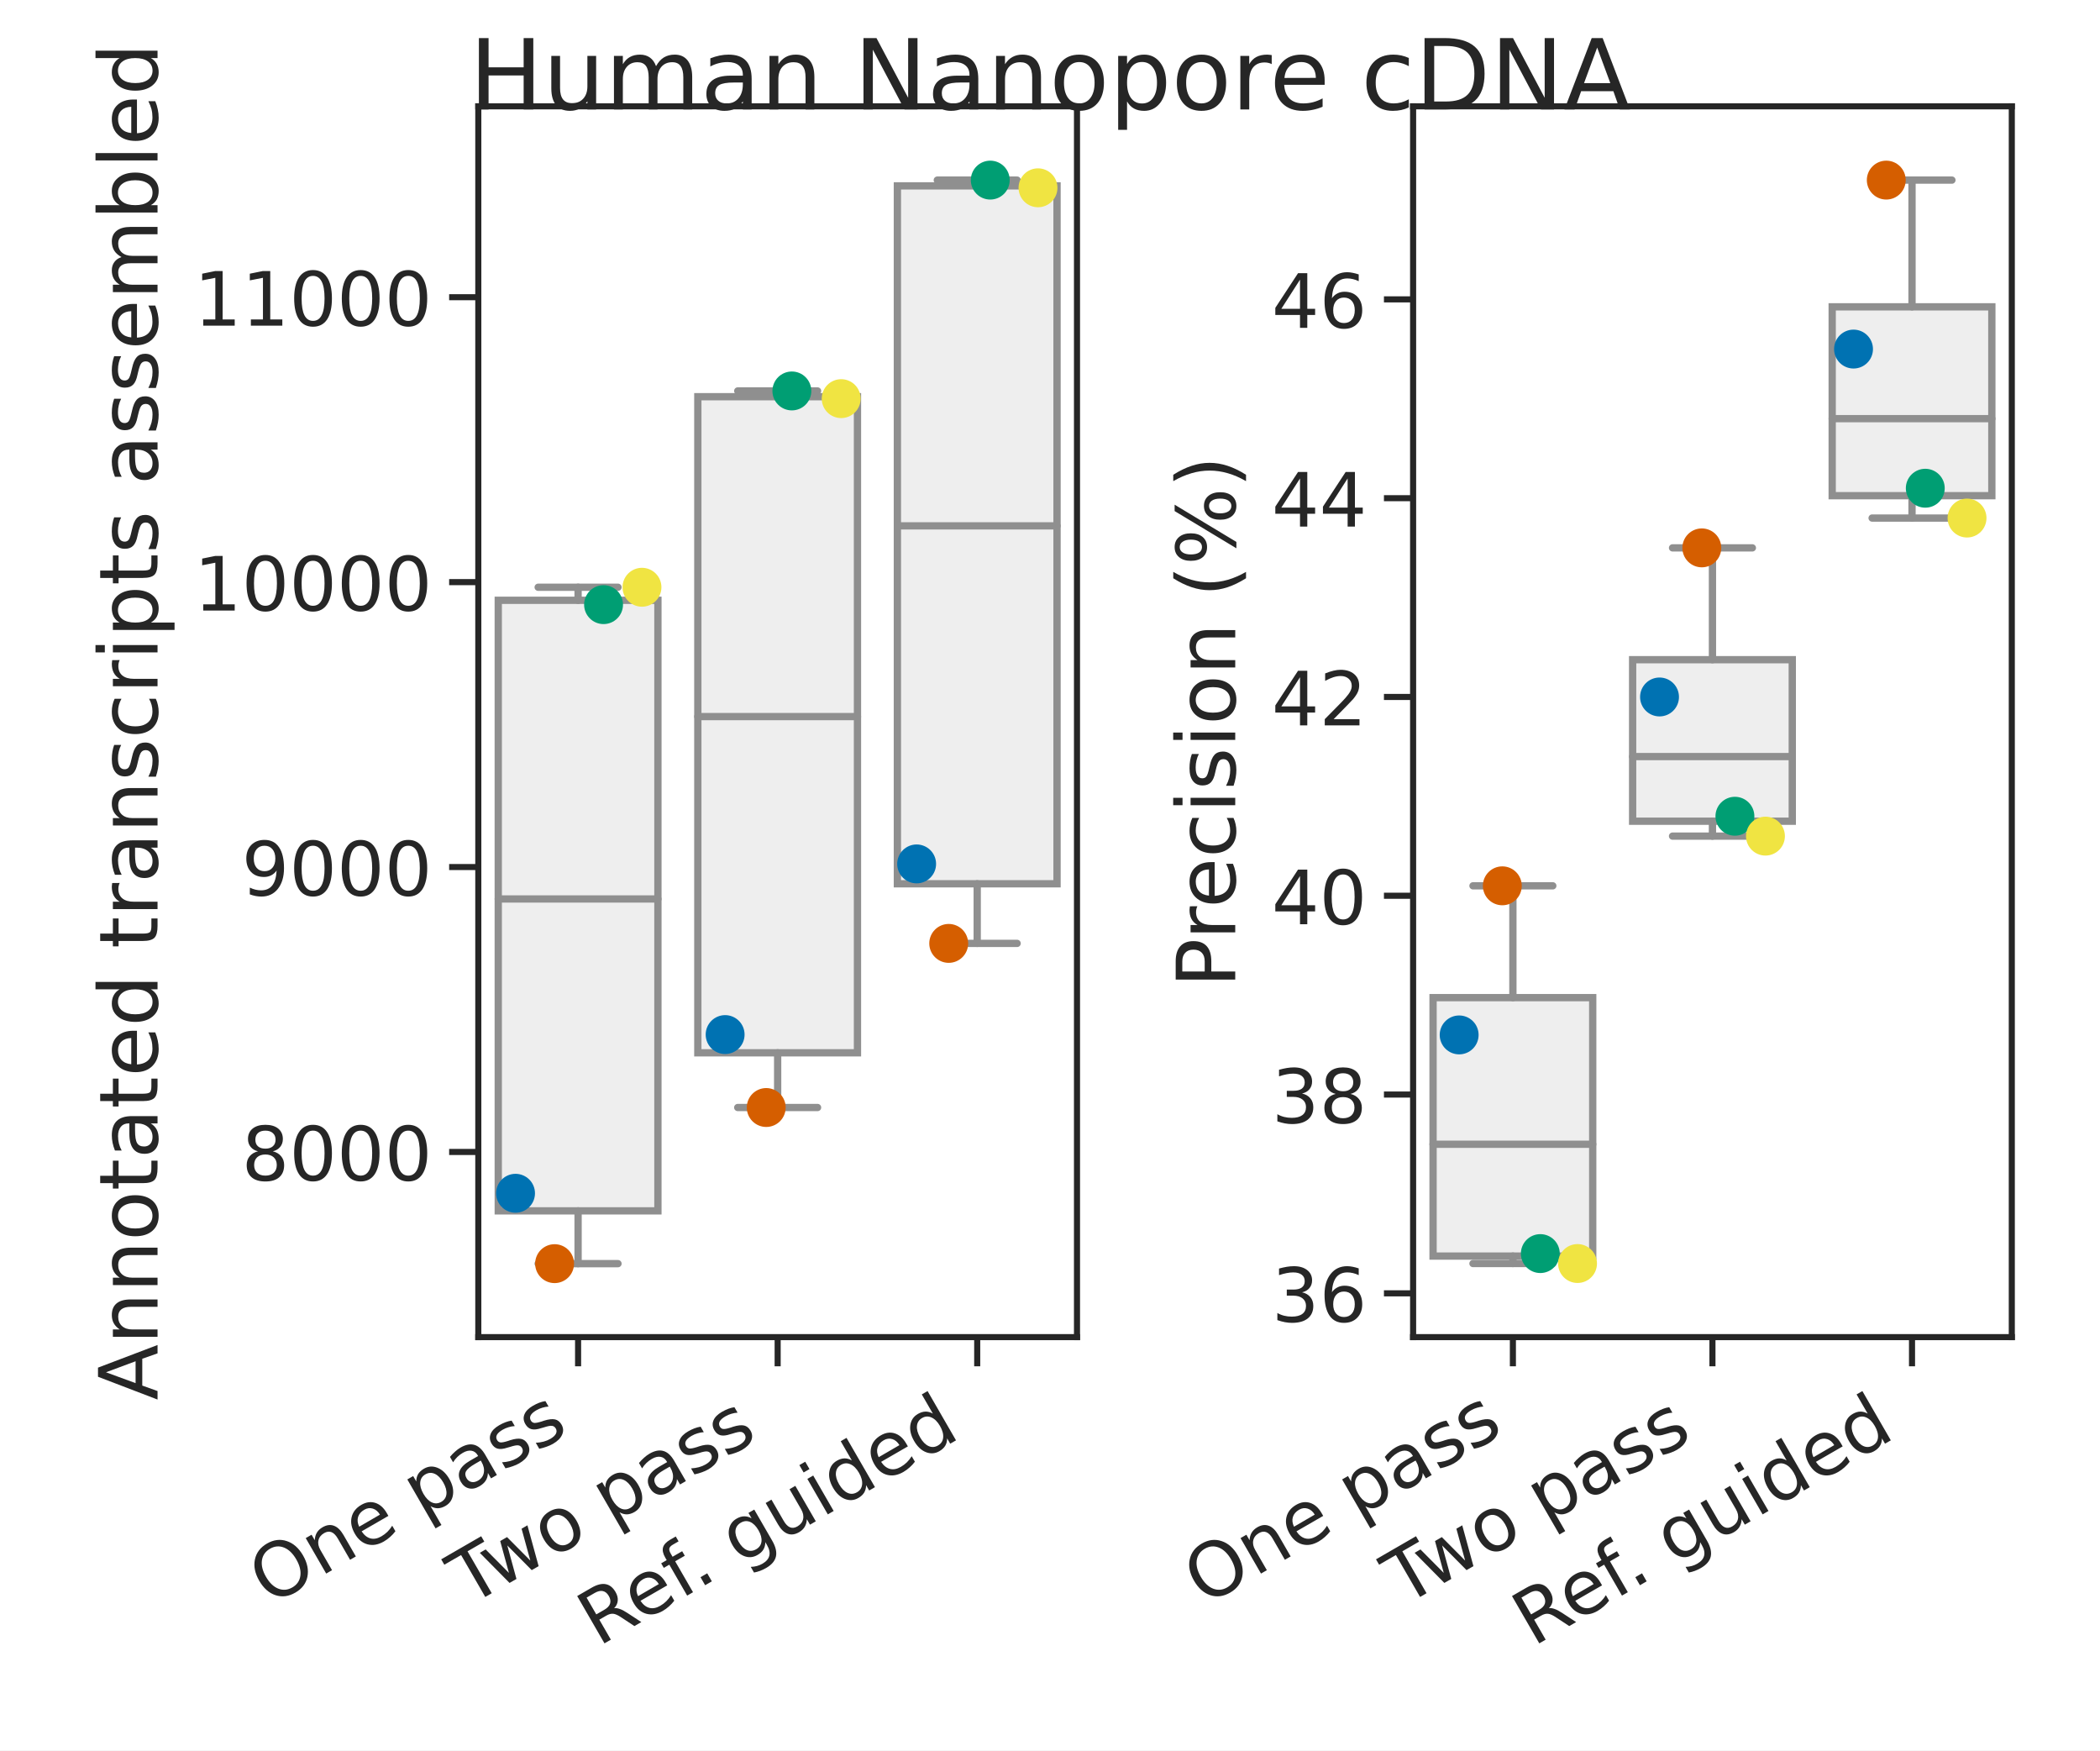
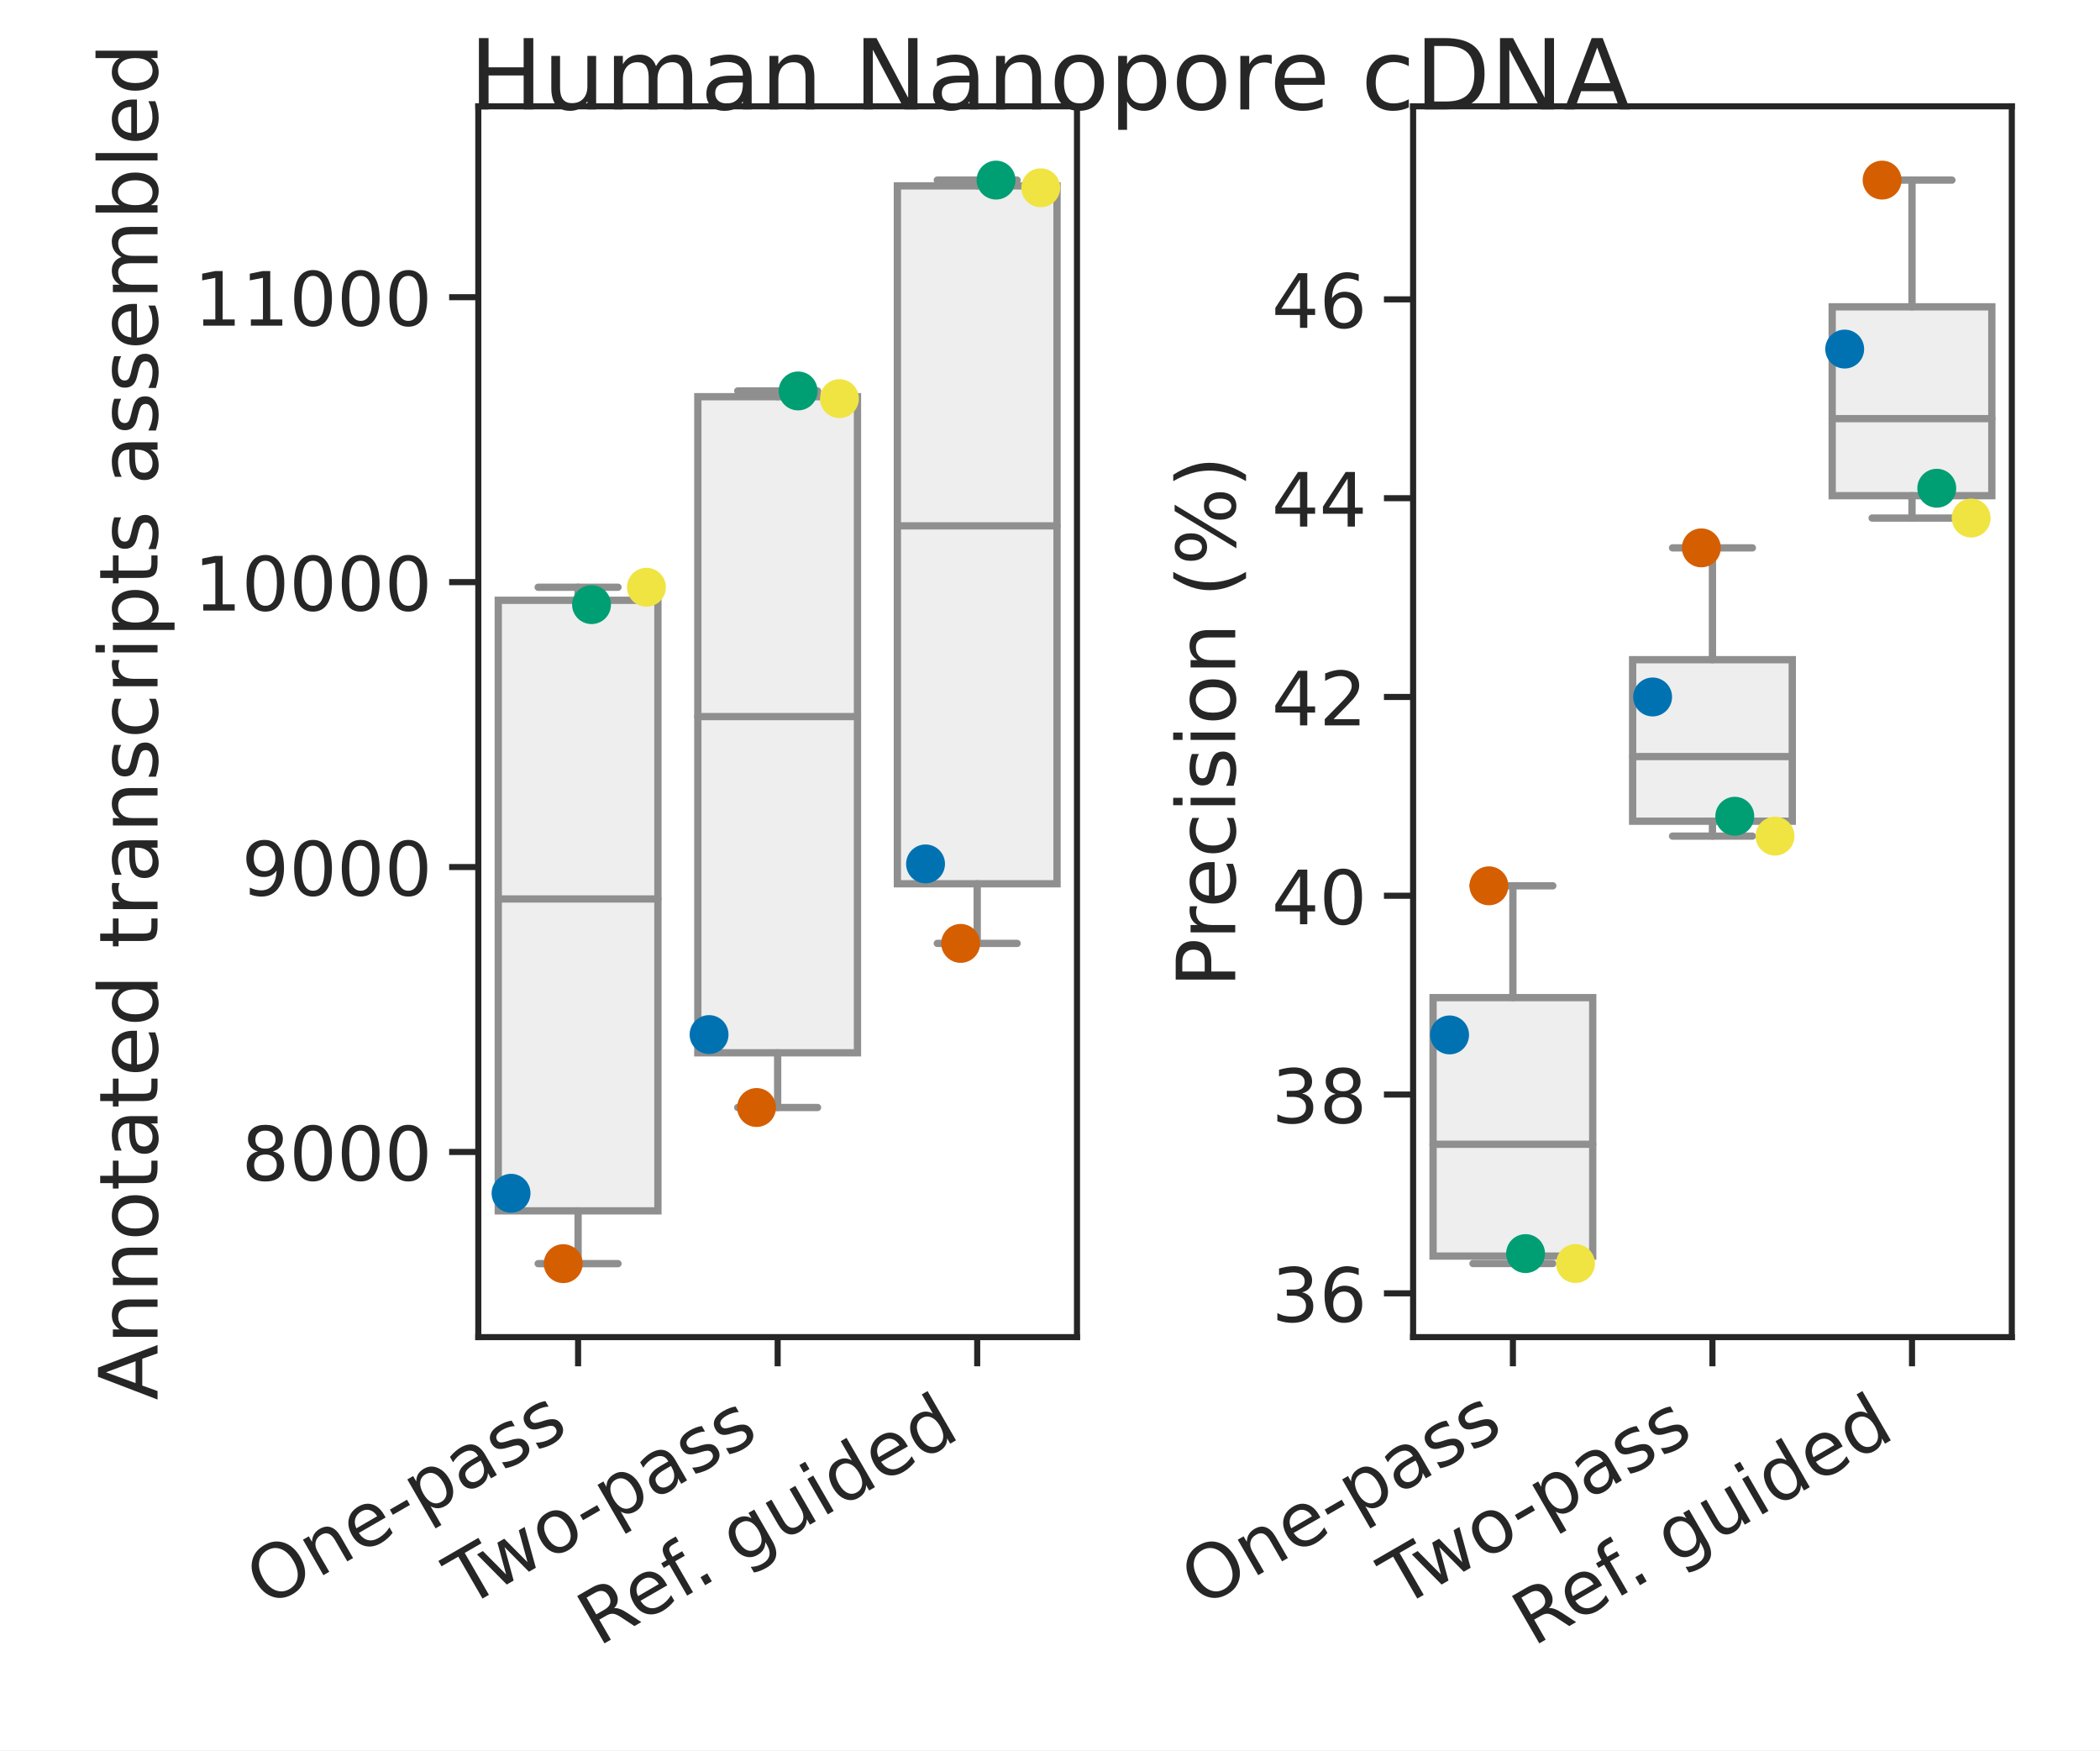
<svg xmlns="http://www.w3.org/2000/svg" xmlns:xlink="http://www.w3.org/1999/xlink" height="360pt" version="1.1" viewBox="0 0 432 360" width="432pt">
  <defs>
    <style type="text/css">
*{stroke-linecap:butt;stroke-linejoin:round;}
  </style>
  </defs>
  <g id="figure_1">
    <g id="patch_1">
      <path d="M 0 360  L 432 360  L 432 0  L 0 0  z " style="fill:#ffffff;" />
    </g>
    <g id="axes_1">
      <g id="patch_2">
        <path d="M 98.394 274.998  L 221.553 274.998  L 221.553 21.869  L 98.394 21.869  z " style="fill:#ffffff;" />
      </g>
      <g id="matplotlib.axis_1">
        <g id="xtick_1">
          <g id="line2d_1">
            <defs>
-               <path d="M 0 0  L 0 6  " id="m06460c8645" style="stroke:#262626;stroke-width:1.25;" />
+               <path d="M 0 0  L 0 6  " id="m013b32e75b" style="stroke:#262626;stroke-width:1.25;" />
            </defs>
            <g>
-               <use style="fill:#262626;stroke:#262626;stroke-width:1.25;" x="118.921" xlink:href="#m06460c8645" y="274.998" />
+               <use style="fill:#262626;stroke:#262626;stroke-width:1.25;" x="118.921" xlink:href="#m013b32e75b" y="274.998" />
            </g>
          </g>
          <g id="text_1">
-             <text style="fill:#262626;font-family:DejaVu Sans;font-size:15.4px;font-style:normal;font-weight:normal;" transform="translate(55.3885 330.388)rotate(-30)">One pass</text>
+             <text style="fill:#262626;font-family:DejaVu Sans;font-size:15.4px;font-style:normal;font-weight:normal;" transform="translate(54.81544 330.7188)rotate(-30)">One-pass</text>
          </g>
        </g>
        <g id="xtick_2">
          <g id="line2d_2">
            <g>
-               <use style="fill:#262626;stroke:#262626;stroke-width:1.25;" x="159.974" xlink:href="#m06460c8645" y="274.998" />
+               <use style="fill:#262626;stroke:#262626;stroke-width:1.25;" x="159.974" xlink:href="#m013b32e75b" y="274.998" />
            </g>
          </g>
          <g id="text_2">
-             <text style="fill:#262626;font-family:DejaVu Sans;font-size:15.4px;font-style:normal;font-weight:normal;" transform="translate(96.41858 330.4012)rotate(-30)">Two pass</text>
+             <text style="fill:#262626;font-family:DejaVu Sans;font-size:15.4px;font-style:normal;font-weight:normal;" transform="translate(95.84343 330.7333)rotate(-30)">Two-pass</text>
          </g>
        </g>
        <g id="xtick_3">
          <g id="line2d_3">
            <g>
-               <use style="fill:#262626;stroke:#262626;stroke-width:1.25;" x="201.026" xlink:href="#m06460c8645" y="274.998" />
+               <use style="fill:#262626;stroke:#262626;stroke-width:1.25;" x="201.026" xlink:href="#m013b32e75b" y="274.998" />
            </g>
          </g>
          <g id="text_3">
            <text style="fill:#262626;font-family:DejaVu Sans;font-size:15.4px;font-style:normal;font-weight:normal;" transform="translate(123.0387 338.7341)rotate(-30)">Ref. guided</text>
          </g>
        </g>
      </g>
      <g id="matplotlib.axis_2">
        <g id="ytick_1">
          <g id="line2d_4">
            <defs>
-               <path d="M 0 0  L -6 0  " id="m7588e34ff9" style="stroke:#262626;stroke-width:1.25;" />
+               <path d="M 0 0  L -6 0  " id="ma63e69e51f" style="stroke:#262626;stroke-width:1.25;" />
            </defs>
            <g>
-               <use style="fill:#262626;stroke:#262626;stroke-width:1.25;" x="98.394" xlink:href="#m7588e34ff9" y="236.915" />
+               <use style="fill:#262626;stroke:#262626;stroke-width:1.25;" x="98.394" xlink:href="#ma63e69e51f" y="236.915" />
            </g>
          </g>
          <g id="text_4">
            <text style="fill:#262626;font-family:DejaVu Sans;font-size:15.4px;font-style:normal;font-weight:normal;text-anchor:end;" transform="rotate(-0, 88.894, 242.7658)" x="88.894" y="242.766">8000</text>
          </g>
        </g>
        <g id="ytick_2">
          <g id="line2d_5">
            <g>
-               <use style="fill:#262626;stroke:#262626;stroke-width:1.25;" x="98.394" xlink:href="#m7588e34ff9" y="178.318" />
+               <use style="fill:#262626;stroke:#262626;stroke-width:1.25;" x="98.394" xlink:href="#ma63e69e51f" y="178.318" />
            </g>
          </g>
          <g id="text_5">
            <text style="fill:#262626;font-family:DejaVu Sans;font-size:15.4px;font-style:normal;font-weight:normal;text-anchor:end;" transform="rotate(-0, 88.894, 184.1689)" x="88.894" y="184.169">9000</text>
          </g>
        </g>
        <g id="ytick_3">
          <g id="line2d_6">
            <g>
-               <use style="fill:#262626;stroke:#262626;stroke-width:1.25;" x="98.394" xlink:href="#m7588e34ff9" y="119.721" />
+               <use style="fill:#262626;stroke:#262626;stroke-width:1.25;" x="98.394" xlink:href="#ma63e69e51f" y="119.721" />
            </g>
          </g>
          <g id="text_6">
            <text style="fill:#262626;font-family:DejaVu Sans;font-size:15.4px;font-style:normal;font-weight:normal;text-anchor:end;" transform="rotate(-0, 88.894, 125.5719)" x="88.894" y="125.572">10000</text>
          </g>
        </g>
        <g id="ytick_4">
          <g id="line2d_7">
            <g>
-               <use style="fill:#262626;stroke:#262626;stroke-width:1.25;" x="98.394" xlink:href="#m7588e34ff9" y="61.124" />
+               <use style="fill:#262626;stroke:#262626;stroke-width:1.25;" x="98.394" xlink:href="#ma63e69e51f" y="61.124" />
            </g>
          </g>
          <g id="text_7">
            <text style="fill:#262626;font-family:DejaVu Sans;font-size:15.4px;font-style:normal;font-weight:normal;text-anchor:end;" transform="rotate(-0, 88.894, 66.97492)" x="88.894" y="66.975">11000</text>
          </g>
        </g>
        <g id="text_8">
          <text style="fill:#262626;font-family:DejaVu Sans;font-size:16.8px;font-style:normal;font-weight:normal;text-anchor:middle;" transform="rotate(-90, 32.40888, 148.4337)" x="32.409" y="148.434">Annotated transcripts assembled</text>
        </g>
      </g>
      <g id="patch_3">
-         <path clip-path="url(#pd8c70e54b5)" d="M 102.499 249.03  L 135.342 249.03  L 135.342 123.457  L 102.499 123.457  L 102.499 249.03  z " style="fill:#eeeeee;stroke:#8f8f8f;stroke-linejoin:miter;stroke-width:1.5;" />
+         <path clip-path="url(#p15d5f49dbe)" d="M 102.499 249.03  L 135.342 249.03  L 135.342 123.457  L 102.499 123.457  L 102.499 249.03  z " style="fill:#eeeeee;stroke:#8f8f8f;stroke-linejoin:miter;stroke-width:1.5;" />
      </g>
      <g id="patch_4">
-         <path clip-path="url(#pd8c70e54b5)" d="M 143.552 216.523  L 176.395 216.523  L 176.395 81.589  L 143.552 81.589  L 143.552 216.523  z " style="fill:#eeeeee;stroke:#8f8f8f;stroke-linejoin:miter;stroke-width:1.5;" />
+         <path clip-path="url(#p15d5f49dbe)" d="M 143.552 216.523  L 176.395 216.523  L 176.395 81.589  L 143.552 81.589  L 143.552 216.523  z " style="fill:#eeeeee;stroke:#8f8f8f;stroke-linejoin:miter;stroke-width:1.5;" />
      </g>
      <g id="patch_5">
-         <path clip-path="url(#pd8c70e54b5)" d="M 184.605 181.761  L 217.448 181.761  L 217.448 38.227  L 184.605 38.227  L 184.605 181.761  z " style="fill:#eeeeee;stroke:#8f8f8f;stroke-linejoin:miter;stroke-width:1.5;" />
+         <path clip-path="url(#p15d5f49dbe)" d="M 184.605 181.761  L 217.448 181.761  L 217.448 38.227  L 184.605 38.227  L 184.605 181.761  z " style="fill:#eeeeee;stroke:#8f8f8f;stroke-linejoin:miter;stroke-width:1.5;" />
      </g>
      <g id="PathCollection_1" />
      <g id="PathCollection_2" />
      <g id="PathCollection_3" />
      <g id="PathCollection_4" />
      <g id="line2d_8">
-         <path clip-path="url(#pd8c70e54b5)" d="M 118.921 249.03  L 118.921 259.885  " style="fill:none;stroke:#8f8f8f;stroke-linecap:round;stroke-width:1.5;" />
+         <path clip-path="url(#p15d5f49dbe)" d="M 118.921 249.03  L 118.921 259.885  " style="fill:none;stroke:#8f8f8f;stroke-linecap:round;stroke-width:1.5;" />
      </g>
      <g id="line2d_9">
-         <path clip-path="url(#pd8c70e54b5)" d="M 118.921 123.457  L 118.921 120.776  " style="fill:none;stroke:#8f8f8f;stroke-linecap:round;stroke-width:1.5;" />
+         <path clip-path="url(#p15d5f49dbe)" d="M 118.921 123.457  L 118.921 120.776  " style="fill:none;stroke:#8f8f8f;stroke-linecap:round;stroke-width:1.5;" />
      </g>
      <g id="line2d_10">
-         <path clip-path="url(#pd8c70e54b5)" d="M 110.71 259.885  L 127.131 259.885  " style="fill:none;stroke:#8f8f8f;stroke-linecap:round;stroke-width:1.5;" />
+         <path clip-path="url(#p15d5f49dbe)" d="M 110.71 259.885  L 127.131 259.885  " style="fill:none;stroke:#8f8f8f;stroke-linecap:round;stroke-width:1.5;" />
      </g>
      <g id="line2d_11">
-         <path clip-path="url(#pd8c70e54b5)" d="M 110.71 120.776  L 127.131 120.776  " style="fill:none;stroke:#8f8f8f;stroke-linecap:round;stroke-width:1.5;" />
+         <path clip-path="url(#p15d5f49dbe)" d="M 110.71 120.776  L 127.131 120.776  " style="fill:none;stroke:#8f8f8f;stroke-linecap:round;stroke-width:1.5;" />
      </g>
      <g id="line2d_12" />
      <g id="line2d_13">
-         <path clip-path="url(#pd8c70e54b5)" d="M 159.974 216.523  L 159.974 227.774  " style="fill:none;stroke:#8f8f8f;stroke-linecap:round;stroke-width:1.5;" />
+         <path clip-path="url(#p15d5f49dbe)" d="M 159.974 216.523  L 159.974 227.774  " style="fill:none;stroke:#8f8f8f;stroke-linecap:round;stroke-width:1.5;" />
      </g>
      <g id="line2d_14">
-         <path clip-path="url(#pd8c70e54b5)" d="M 159.974 81.589  L 159.974 80.403  " style="fill:none;stroke:#8f8f8f;stroke-linecap:round;stroke-width:1.5;" />
+         <path clip-path="url(#p15d5f49dbe)" d="M 159.974 81.589  L 159.974 80.403  " style="fill:none;stroke:#8f8f8f;stroke-linecap:round;stroke-width:1.5;" />
      </g>
      <g id="line2d_15">
-         <path clip-path="url(#pd8c70e54b5)" d="M 151.763 227.774  L 168.184 227.774  " style="fill:none;stroke:#8f8f8f;stroke-linecap:round;stroke-width:1.5;" />
+         <path clip-path="url(#p15d5f49dbe)" d="M 151.763 227.774  L 168.184 227.774  " style="fill:none;stroke:#8f8f8f;stroke-linecap:round;stroke-width:1.5;" />
      </g>
      <g id="line2d_16">
-         <path clip-path="url(#pd8c70e54b5)" d="M 151.763 80.403  L 168.184 80.403  " style="fill:none;stroke:#8f8f8f;stroke-linecap:round;stroke-width:1.5;" />
+         <path clip-path="url(#p15d5f49dbe)" d="M 151.763 80.403  L 168.184 80.403  " style="fill:none;stroke:#8f8f8f;stroke-linecap:round;stroke-width:1.5;" />
      </g>
      <g id="line2d_17" />
      <g id="line2d_18">
-         <path clip-path="url(#pd8c70e54b5)" d="M 201.026 181.761  L 201.026 194.022  " style="fill:none;stroke:#8f8f8f;stroke-linecap:round;stroke-width:1.5;" />
+         <path clip-path="url(#p15d5f49dbe)" d="M 201.026 181.761  L 201.026 194.022  " style="fill:none;stroke:#8f8f8f;stroke-linecap:round;stroke-width:1.5;" />
      </g>
      <g id="line2d_19">
-         <path clip-path="url(#pd8c70e54b5)" d="M 201.026 38.227  L 201.026 37.041  " style="fill:none;stroke:#8f8f8f;stroke-linecap:round;stroke-width:1.5;" />
+         <path clip-path="url(#p15d5f49dbe)" d="M 201.026 38.227  L 201.026 37.041  " style="fill:none;stroke:#8f8f8f;stroke-linecap:round;stroke-width:1.5;" />
      </g>
      <g id="line2d_20">
-         <path clip-path="url(#pd8c70e54b5)" d="M 192.816 194.022  L 209.237 194.022  " style="fill:none;stroke:#8f8f8f;stroke-linecap:round;stroke-width:1.5;" />
+         <path clip-path="url(#p15d5f49dbe)" d="M 192.816 194.022  L 209.237 194.022  " style="fill:none;stroke:#8f8f8f;stroke-linecap:round;stroke-width:1.5;" />
      </g>
      <g id="line2d_21">
-         <path clip-path="url(#pd8c70e54b5)" d="M 192.816 37.041  L 209.237 37.041  " style="fill:none;stroke:#8f8f8f;stroke-linecap:round;stroke-width:1.5;" />
+         <path clip-path="url(#p15d5f49dbe)" d="M 192.816 37.041  L 209.237 37.041  " style="fill:none;stroke:#8f8f8f;stroke-linecap:round;stroke-width:1.5;" />
      </g>
      <g id="line2d_22" />
      <g id="line2d_23">
-         <path clip-path="url(#pd8c70e54b5)" d="M 102.499 184.881  L 135.342 184.881  " style="fill:none;stroke:#8f8f8f;stroke-linecap:round;stroke-width:1.5;" />
+         <path clip-path="url(#p15d5f49dbe)" d="M 102.499 184.881  L 135.342 184.881  " style="fill:none;stroke:#8f8f8f;stroke-linecap:round;stroke-width:1.5;" />
      </g>
      <g id="line2d_24">
-         <path clip-path="url(#pd8c70e54b5)" d="M 143.552 147.379  L 176.395 147.379  " style="fill:none;stroke:#8f8f8f;stroke-linecap:round;stroke-width:1.5;" />
+         <path clip-path="url(#p15d5f49dbe)" d="M 143.552 147.379  L 176.395 147.379  " style="fill:none;stroke:#8f8f8f;stroke-linecap:round;stroke-width:1.5;" />
      </g>
      <g id="line2d_25">
-         <path clip-path="url(#pd8c70e54b5)" d="M 184.605 108.148  L 217.448 108.148  " style="fill:none;stroke:#8f8f8f;stroke-linecap:round;stroke-width:1.5;" />
+         <path clip-path="url(#p15d5f49dbe)" d="M 184.605 108.148  L 217.448 108.148  " style="fill:none;stroke:#8f8f8f;stroke-linecap:round;stroke-width:1.5;" />
      </g>
      <g id="patch_6">
        <path d="M 98.394 274.998  L 98.394 21.869  " style="fill:none;stroke:#262626;stroke-linecap:square;stroke-linejoin:miter;stroke-width:1.25;" />
      </g>
      <g id="patch_7">
        <path d="M 221.553 274.998  L 221.553 21.869  " style="fill:none;stroke:#262626;stroke-linecap:square;stroke-linejoin:miter;stroke-width:1.25;" />
      </g>
      <g id="patch_8">
        <path d="M 98.394 274.998  L 221.553 274.998  " style="fill:none;stroke:#262626;stroke-linecap:square;stroke-linejoin:miter;stroke-width:1.25;" />
      </g>
      <g id="patch_9">
        <path d="M 98.394 21.869  L 221.553 21.869  " style="fill:none;stroke:#262626;stroke-linecap:square;stroke-linejoin:miter;stroke-width:1.25;" />
      </g>
      <g id="PathCollection_5">
        <defs>
-           <path d="M 0 4  C 1.061 4 2.078 3.579 2.828 2.828  C 3.579 2.078 4 1.061 4 0  C 4 -1.061 3.579 -2.078 2.828 -2.828  C 2.078 -3.579 1.061 -4 0 -4  C -1.061 -4 -2.078 -3.579 -2.828 -2.828  C -3.579 -2.078 -4 -1.061 -4 0  C -4 1.061 -3.579 2.078 -2.828 2.828  C -2.078 3.579 -1.061 4 0 4  z " id="m908dcb1d56" />
+           <path d="M 0 4  C 1.061 4 2.078 3.579 2.828 2.828  C 3.579 2.078 4 1.061 4 0  C 4 -1.061 3.579 -2.078 2.828 -2.828  C 2.078 -3.579 1.061 -4 0 -4  C -1.061 -4 -2.078 -3.579 -2.828 -2.828  C -3.579 -2.078 -4 -1.061 -4 0  C -4 1.061 -3.579 2.078 -2.828 2.828  C -2.078 3.579 -1.061 4 0 4  z " id="m5c44912bdc" />
        </defs>
-         <g clip-path="url(#pd8c70e54b5)">
-           <use style="fill:#0072b2;" x="106.053" xlink:href="#m908dcb1d56" y="245.412" />
+         <g clip-path="url(#p15d5f49dbe)">
+           <use style="fill:#0072b2;" x="105.129" xlink:href="#m5c44912bdc" y="245.412" />
        </g>
      </g>
      <g id="PathCollection_6">
        <defs>
-           <path d="M 0 4  C 1.061 4 2.078 3.579 2.828 2.828  C 3.579 2.078 4 1.061 4 0  C 4 -1.061 3.579 -2.078 2.828 -2.828  C 2.078 -3.579 1.061 -4 0 -4  C -1.061 -4 -2.078 -3.579 -2.828 -2.828  C -3.579 -2.078 -4 -1.061 -4 0  C -4 1.061 -3.579 2.078 -2.828 2.828  C -2.078 3.579 -1.061 4 0 4  z " id="md8108f102b" />
+           <path d="M 0 4  C 1.061 4 2.078 3.579 2.828 2.828  C 3.579 2.078 4 1.061 4 0  C 4 -1.061 3.579 -2.078 2.828 -2.828  C 2.078 -3.579 1.061 -4 0 -4  C -1.061 -4 -2.078 -3.579 -2.828 -2.828  C -3.579 -2.078 -4 -1.061 -4 0  C -4 1.061 -3.579 2.078 -2.828 2.828  C -2.078 3.579 -1.061 4 0 4  z " id="m135a1d35e0" />
        </defs>
-         <g clip-path="url(#pd8c70e54b5)">
-           <use style="fill:#d55e00;" x="114.087" xlink:href="#md8108f102b" y="259.885" />
+         <g clip-path="url(#p15d5f49dbe)">
+           <use style="fill:#d55e00;" x="115.865" xlink:href="#m135a1d35e0" y="259.885" />
        </g>
      </g>
      <g id="PathCollection_7">
        <defs>
-           <path d="M 0 4  C 1.061 4 2.078 3.579 2.828 2.828  C 3.579 2.078 4 1.061 4 0  C 4 -1.061 3.579 -2.078 2.828 -2.828  C 2.078 -3.579 1.061 -4 0 -4  C -1.061 -4 -2.078 -3.579 -2.828 -2.828  C -3.579 -2.078 -4 -1.061 -4 0  C -4 1.061 -3.579 2.078 -2.828 2.828  C -2.078 3.579 -1.061 4 0 4  z " id="m0feac7e562" />
+           <path d="M 0 4  C 1.061 4 2.078 3.579 2.828 2.828  C 3.579 2.078 4 1.061 4 0  C 4 -1.061 3.579 -2.078 2.828 -2.828  C 2.078 -3.579 1.061 -4 0 -4  C -1.061 -4 -2.078 -3.579 -2.828 -2.828  C -3.579 -2.078 -4 -1.061 -4 0  C -4 1.061 -3.579 2.078 -2.828 2.828  C -2.078 3.579 -1.061 4 0 4  z " id="m010ab37a0c" />
        </defs>
-         <g clip-path="url(#pd8c70e54b5)">
-           <use style="fill:#009e73;" x="124.16" xlink:href="#m0feac7e562" y="124.35" />
+         <g clip-path="url(#p15d5f49dbe)">
+           <use style="fill:#009e73;" x="121.685" xlink:href="#m010ab37a0c" y="124.35" />
        </g>
      </g>
      <g id="PathCollection_8">
        <defs>
-           <path d="M 0 4  C 1.061 4 2.078 3.579 2.828 2.828  C 3.579 2.078 4 1.061 4 0  C 4 -1.061 3.579 -2.078 2.828 -2.828  C 2.078 -3.579 1.061 -4 0 -4  C -1.061 -4 -2.078 -3.579 -2.828 -2.828  C -3.579 -2.078 -4 -1.061 -4 0  C -4 1.061 -3.579 2.078 -2.828 2.828  C -2.078 3.579 -1.061 4 0 4  z " id="me1cb996162" />
+           <path d="M 0 4  C 1.061 4 2.078 3.579 2.828 2.828  C 3.579 2.078 4 1.061 4 0  C 4 -1.061 3.579 -2.078 2.828 -2.828  C 2.078 -3.579 1.061 -4 0 -4  C -1.061 -4 -2.078 -3.579 -2.828 -2.828  C -3.579 -2.078 -4 -1.061 -4 0  C -4 1.061 -3.579 2.078 -2.828 2.828  C -2.078 3.579 -1.061 4 0 4  z " id="mc52367e5ff" />
        </defs>
-         <g clip-path="url(#pd8c70e54b5)">
-           <use style="fill:#f0e442;" x="132.063" xlink:href="#me1cb996162" y="120.776" />
+         <g clip-path="url(#p15d5f49dbe)">
+           <use style="fill:#f0e442;" x="132.982" xlink:href="#mc52367e5ff" y="120.776" />
        </g>
      </g>
      <g id="PathCollection_9">
-         <g clip-path="url(#pd8c70e54b5)">
-           <use style="fill:#0072b2;" x="149.17" xlink:href="#m908dcb1d56" y="212.773" />
+         <g clip-path="url(#p15d5f49dbe)">
+           <use style="fill:#0072b2;" x="145.866" xlink:href="#m5c44912bdc" y="212.773" />
        </g>
      </g>
      <g id="PathCollection_10">
-         <g clip-path="url(#pd8c70e54b5)">
-           <use style="fill:#d55e00;" x="157.624" xlink:href="#md8108f102b" y="227.774" />
+         <g clip-path="url(#p15d5f49dbe)">
+           <use style="fill:#d55e00;" x="155.637" xlink:href="#m135a1d35e0" y="227.774" />
        </g>
      </g>
      <g id="PathCollection_11">
-         <g clip-path="url(#pd8c70e54b5)">
-           <use style="fill:#009e73;" x="162.898" xlink:href="#m0feac7e562" y="80.403" />
+         <g clip-path="url(#p15d5f49dbe)">
+           <use style="fill:#009e73;" x="164.182" xlink:href="#m010ab37a0c" y="80.403" />
        </g>
      </g>
      <g id="PathCollection_12">
-         <g clip-path="url(#pd8c70e54b5)">
-           <use style="fill:#f0e442;" x="173.043" xlink:href="#me1cb996162" y="81.985" />
+         <g clip-path="url(#p15d5f49dbe)">
+           <use style="fill:#f0e442;" x="172.686" xlink:href="#mc52367e5ff" y="81.985" />
        </g>
      </g>
      <g id="PathCollection_13">
-         <g clip-path="url(#pd8c70e54b5)">
-           <use style="fill:#0072b2;" x="188.564" xlink:href="#m908dcb1d56" y="177.674" />
+         <g clip-path="url(#p15d5f49dbe)">
+           <use style="fill:#0072b2;" x="190.397" xlink:href="#m5c44912bdc" y="177.674" />
        </g>
      </g>
      <g id="PathCollection_14">
-         <g clip-path="url(#pd8c70e54b5)">
-           <use style="fill:#d55e00;" x="195.165" xlink:href="#md8108f102b" y="194.022" />
+         <g clip-path="url(#p15d5f49dbe)">
+           <use style="fill:#d55e00;" x="197.622" xlink:href="#m135a1d35e0" y="194.022" />
        </g>
      </g>
      <g id="PathCollection_15">
-         <g clip-path="url(#pd8c70e54b5)">
-           <use style="fill:#009e73;" x="203.71" xlink:href="#m0feac7e562" y="37.041" />
+         <g clip-path="url(#p15d5f49dbe)">
+           <use style="fill:#009e73;" x="204.9" xlink:href="#m010ab37a0c" y="37.041" />
        </g>
      </g>
      <g id="PathCollection_16">
-         <g clip-path="url(#pd8c70e54b5)">
-           <use style="fill:#f0e442;" x="213.533" xlink:href="#me1cb996162" y="38.623" />
+         <g clip-path="url(#p15d5f49dbe)">
+           <use style="fill:#f0e442;" x="214.095" xlink:href="#mc52367e5ff" y="38.623" />
        </g>
      </g>
    </g>
    <g id="axes_2">
      <g id="patch_10">
        <path d="M 290.697 274.998  L 413.856 274.998  L 413.856 21.869  L 290.697 21.869  z " style="fill:#ffffff;" />
      </g>
      <g id="matplotlib.axis_3">
        <g id="xtick_4">
          <g id="line2d_26">
            <g>
-               <use style="fill:#262626;stroke:#262626;stroke-width:1.25;" x="311.224" xlink:href="#m06460c8645" y="274.998" />
+               <use style="fill:#262626;stroke:#262626;stroke-width:1.25;" x="311.224" xlink:href="#m013b32e75b" y="274.998" />
            </g>
          </g>
          <g id="text_9">
-             <text style="fill:#262626;font-family:DejaVu Sans;font-size:15.4px;font-style:normal;font-weight:normal;" transform="translate(247.6915 330.388)rotate(-30)">One pass</text>
+             <text style="fill:#262626;font-family:DejaVu Sans;font-size:15.4px;font-style:normal;font-weight:normal;" transform="translate(247.1184 330.7188)rotate(-30)">One-pass</text>
          </g>
        </g>
        <g id="xtick_5">
          <g id="line2d_27">
            <g>
-               <use style="fill:#262626;stroke:#262626;stroke-width:1.25;" x="352.276" xlink:href="#m06460c8645" y="274.998" />
+               <use style="fill:#262626;stroke:#262626;stroke-width:1.25;" x="352.276" xlink:href="#m013b32e75b" y="274.998" />
            </g>
          </g>
          <g id="text_10">
-             <text style="fill:#262626;font-family:DejaVu Sans;font-size:15.4px;font-style:normal;font-weight:normal;" transform="translate(288.7216 330.4012)rotate(-30)">Two pass</text>
+             <text style="fill:#262626;font-family:DejaVu Sans;font-size:15.4px;font-style:normal;font-weight:normal;" transform="translate(288.1464 330.7333)rotate(-30)">Two-pass</text>
          </g>
        </g>
        <g id="xtick_6">
          <g id="line2d_28">
            <g>
-               <use style="fill:#262626;stroke:#262626;stroke-width:1.25;" x="393.329" xlink:href="#m06460c8645" y="274.998" />
+               <use style="fill:#262626;stroke:#262626;stroke-width:1.25;" x="393.329" xlink:href="#m013b32e75b" y="274.998" />
            </g>
          </g>
          <g id="text_11">
            <text style="fill:#262626;font-family:DejaVu Sans;font-size:15.4px;font-style:normal;font-weight:normal;" transform="translate(315.3417 338.7341)rotate(-30)">Ref. guided</text>
          </g>
        </g>
      </g>
      <g id="matplotlib.axis_4">
        <g id="ytick_5">
          <g id="line2d_29">
            <g>
-               <use style="fill:#262626;stroke:#262626;stroke-width:1.25;" x="290.697" xlink:href="#m7588e34ff9" y="265.993" />
+               <use style="fill:#262626;stroke:#262626;stroke-width:1.25;" x="290.697" xlink:href="#ma63e69e51f" y="265.993" />
            </g>
          </g>
          <g id="text_12">
            <text style="fill:#262626;font-family:DejaVu Sans;font-size:15.4px;font-style:normal;font-weight:normal;text-anchor:end;" transform="rotate(-0, 281.197, 271.8436)" x="281.197" y="271.844">36</text>
          </g>
        </g>
        <g id="ytick_6">
          <g id="line2d_30">
            <g>
-               <use style="fill:#262626;stroke:#262626;stroke-width:1.25;" x="290.697" xlink:href="#m7588e34ff9" y="225.109" />
+               <use style="fill:#262626;stroke:#262626;stroke-width:1.25;" x="290.697" xlink:href="#ma63e69e51f" y="225.109" />
            </g>
          </g>
          <g id="text_13">
            <text style="fill:#262626;font-family:DejaVu Sans;font-size:15.4px;font-style:normal;font-weight:normal;text-anchor:end;" transform="rotate(-0, 281.197, 230.9593)" x="281.197" y="230.959">38</text>
          </g>
        </g>
        <g id="ytick_7">
          <g id="line2d_31">
            <g>
-               <use style="fill:#262626;stroke:#262626;stroke-width:1.25;" x="290.697" xlink:href="#m7588e34ff9" y="184.224" />
+               <use style="fill:#262626;stroke:#262626;stroke-width:1.25;" x="290.697" xlink:href="#ma63e69e51f" y="184.224" />
            </g>
          </g>
          <g id="text_14">
            <text style="fill:#262626;font-family:DejaVu Sans;font-size:15.4px;font-style:normal;font-weight:normal;text-anchor:end;" transform="rotate(-0, 281.197, 190.075)" x="281.197" y="190.075">40</text>
          </g>
        </g>
        <g id="ytick_8">
          <g id="line2d_32">
            <g>
-               <use style="fill:#262626;stroke:#262626;stroke-width:1.25;" x="290.697" xlink:href="#m7588e34ff9" y="143.34" />
+               <use style="fill:#262626;stroke:#262626;stroke-width:1.25;" x="290.697" xlink:href="#ma63e69e51f" y="143.34" />
            </g>
          </g>
          <g id="text_15">
            <text style="fill:#262626;font-family:DejaVu Sans;font-size:15.4px;font-style:normal;font-weight:normal;text-anchor:end;" transform="rotate(-0, 281.197, 149.1907)" x="281.197" y="149.191">42</text>
          </g>
        </g>
        <g id="ytick_9">
          <g id="line2d_33">
            <g>
-               <use style="fill:#262626;stroke:#262626;stroke-width:1.25;" x="290.697" xlink:href="#m7588e34ff9" y="102.456" />
+               <use style="fill:#262626;stroke:#262626;stroke-width:1.25;" x="290.697" xlink:href="#ma63e69e51f" y="102.456" />
            </g>
          </g>
          <g id="text_16">
            <text style="fill:#262626;font-family:DejaVu Sans;font-size:15.4px;font-style:normal;font-weight:normal;text-anchor:end;" transform="rotate(-0, 281.197, 108.3064)" x="281.197" y="108.306">44</text>
          </g>
        </g>
        <g id="ytick_10">
          <g id="line2d_34">
            <g>
-               <use style="fill:#262626;stroke:#262626;stroke-width:1.25;" x="290.697" xlink:href="#m7588e34ff9" y="61.571" />
+               <use style="fill:#262626;stroke:#262626;stroke-width:1.25;" x="290.697" xlink:href="#ma63e69e51f" y="61.571" />
            </g>
          </g>
          <g id="text_17">
            <text style="fill:#262626;font-family:DejaVu Sans;font-size:15.4px;font-style:normal;font-weight:normal;text-anchor:end;" transform="rotate(-0, 281.197, 67.42214)" x="281.197" y="67.422">46</text>
          </g>
        </g>
        <g id="text_18">
          <text style="fill:#262626;font-family:DejaVu Sans;font-size:16.8px;font-style:normal;font-weight:normal;text-anchor:middle;" transform="rotate(-90, 254.1066, 148.4337)" x="254.107" y="148.434">Precision (%)</text>
        </g>
      </g>
      <g id="patch_11">
-         <path clip-path="url(#pa9610fee45)" d="M 294.802 258.327  L 327.645 258.327  L 327.645 205.177  L 294.802 205.177  L 294.802 258.327  z " style="fill:#eeeeee;stroke:#8f8f8f;stroke-linejoin:miter;stroke-width:1.5;" />
+         <path clip-path="url(#p5d9a3265c8)" d="M 294.802 258.327  L 327.645 258.327  L 327.645 205.177  L 294.802 205.177  L 294.802 258.327  z " style="fill:#eeeeee;stroke:#8f8f8f;stroke-linejoin:miter;stroke-width:1.5;" />
      </g>
      <g id="patch_12">
-         <path clip-path="url(#pa9610fee45)" d="M 335.855 168.893  L 368.698 168.893  L 368.698 135.674  L 335.855 135.674  L 335.855 168.893  z " style="fill:#eeeeee;stroke:#8f8f8f;stroke-linejoin:miter;stroke-width:1.5;" />
+         <path clip-path="url(#p5d9a3265c8)" d="M 335.855 168.893  L 368.698 168.893  L 368.698 135.674  L 335.855 135.674  L 335.855 168.893  z " style="fill:#eeeeee;stroke:#8f8f8f;stroke-linejoin:miter;stroke-width:1.5;" />
      </g>
      <g id="patch_13">
-         <path clip-path="url(#pa9610fee45)" d="M 376.908 101.945  L 409.751 101.945  L 409.751 63.105  L 376.908 63.105  L 376.908 101.945  z " style="fill:#eeeeee;stroke:#8f8f8f;stroke-linejoin:miter;stroke-width:1.5;" />
+         <path clip-path="url(#p5d9a3265c8)" d="M 376.908 101.945  L 409.751 101.945  L 409.751 63.105  L 376.908 63.105  L 376.908 101.945  z " style="fill:#eeeeee;stroke:#8f8f8f;stroke-linejoin:miter;stroke-width:1.5;" />
      </g>
      <g id="PathCollection_17" />
      <g id="PathCollection_18" />
      <g id="PathCollection_19" />
      <g id="PathCollection_20" />
      <g id="line2d_35">
-         <path clip-path="url(#pa9610fee45)" d="M 311.224 258.327  L 311.224 259.86  " style="fill:none;stroke:#8f8f8f;stroke-linecap:round;stroke-width:1.5;" />
+         <path clip-path="url(#p5d9a3265c8)" d="M 311.224 258.327  L 311.224 259.86  " style="fill:none;stroke:#8f8f8f;stroke-linecap:round;stroke-width:1.5;" />
      </g>
      <g id="line2d_36">
-         <path clip-path="url(#pa9610fee45)" d="M 311.224 205.177  L 311.224 182.18  " style="fill:none;stroke:#8f8f8f;stroke-linecap:round;stroke-width:1.5;" />
+         <path clip-path="url(#p5d9a3265c8)" d="M 311.224 205.177  L 311.224 182.18  " style="fill:none;stroke:#8f8f8f;stroke-linecap:round;stroke-width:1.5;" />
      </g>
      <g id="line2d_37">
-         <path clip-path="url(#pa9610fee45)" d="M 303.013 259.86  L 319.434 259.86  " style="fill:none;stroke:#8f8f8f;stroke-linecap:round;stroke-width:1.5;" />
+         <path clip-path="url(#p5d9a3265c8)" d="M 303.013 259.86  L 319.434 259.86  " style="fill:none;stroke:#8f8f8f;stroke-linecap:round;stroke-width:1.5;" />
      </g>
      <g id="line2d_38">
-         <path clip-path="url(#pa9610fee45)" d="M 303.013 182.18  L 319.434 182.18  " style="fill:none;stroke:#8f8f8f;stroke-linecap:round;stroke-width:1.5;" />
+         <path clip-path="url(#p5d9a3265c8)" d="M 303.013 182.18  L 319.434 182.18  " style="fill:none;stroke:#8f8f8f;stroke-linecap:round;stroke-width:1.5;" />
      </g>
      <g id="line2d_39" />
      <g id="line2d_40">
-         <path clip-path="url(#pa9610fee45)" d="M 352.276 168.893  L 352.276 171.959  " style="fill:none;stroke:#8f8f8f;stroke-linecap:round;stroke-width:1.5;" />
+         <path clip-path="url(#p5d9a3265c8)" d="M 352.276 168.893  L 352.276 171.959  " style="fill:none;stroke:#8f8f8f;stroke-linecap:round;stroke-width:1.5;" />
      </g>
      <g id="line2d_41">
-         <path clip-path="url(#pa9610fee45)" d="M 352.276 135.674  L 352.276 112.677  " style="fill:none;stroke:#8f8f8f;stroke-linecap:round;stroke-width:1.5;" />
+         <path clip-path="url(#p5d9a3265c8)" d="M 352.276 135.674  L 352.276 112.677  " style="fill:none;stroke:#8f8f8f;stroke-linecap:round;stroke-width:1.5;" />
      </g>
      <g id="line2d_42">
-         <path clip-path="url(#pa9610fee45)" d="M 344.066 171.959  L 360.487 171.959  " style="fill:none;stroke:#8f8f8f;stroke-linecap:round;stroke-width:1.5;" />
+         <path clip-path="url(#p5d9a3265c8)" d="M 344.066 171.959  L 360.487 171.959  " style="fill:none;stroke:#8f8f8f;stroke-linecap:round;stroke-width:1.5;" />
      </g>
      <g id="line2d_43">
-         <path clip-path="url(#pa9610fee45)" d="M 344.066 112.677  L 360.487 112.677  " style="fill:none;stroke:#8f8f8f;stroke-linecap:round;stroke-width:1.5;" />
+         <path clip-path="url(#p5d9a3265c8)" d="M 344.066 112.677  L 360.487 112.677  " style="fill:none;stroke:#8f8f8f;stroke-linecap:round;stroke-width:1.5;" />
      </g>
      <g id="line2d_44" />
      <g id="line2d_45">
-         <path clip-path="url(#pa9610fee45)" d="M 393.329 101.945  L 393.329 106.544  " style="fill:none;stroke:#8f8f8f;stroke-linecap:round;stroke-width:1.5;" />
+         <path clip-path="url(#p5d9a3265c8)" d="M 393.329 101.945  L 393.329 106.544  " style="fill:none;stroke:#8f8f8f;stroke-linecap:round;stroke-width:1.5;" />
      </g>
      <g id="line2d_46">
-         <path clip-path="url(#pa9610fee45)" d="M 393.329 63.105  L 393.329 37.041  " style="fill:none;stroke:#8f8f8f;stroke-linecap:round;stroke-width:1.5;" />
+         <path clip-path="url(#p5d9a3265c8)" d="M 393.329 63.105  L 393.329 37.041  " style="fill:none;stroke:#8f8f8f;stroke-linecap:round;stroke-width:1.5;" />
      </g>
      <g id="line2d_47">
-         <path clip-path="url(#pa9610fee45)" d="M 385.119 106.544  L 401.54 106.544  " style="fill:none;stroke:#8f8f8f;stroke-linecap:round;stroke-width:1.5;" />
+         <path clip-path="url(#p5d9a3265c8)" d="M 385.119 106.544  L 401.54 106.544  " style="fill:none;stroke:#8f8f8f;stroke-linecap:round;stroke-width:1.5;" />
      </g>
      <g id="line2d_48">
-         <path clip-path="url(#pa9610fee45)" d="M 385.119 37.041  L 401.54 37.041  " style="fill:none;stroke:#8f8f8f;stroke-linecap:round;stroke-width:1.5;" />
+         <path clip-path="url(#p5d9a3265c8)" d="M 385.119 37.041  L 401.54 37.041  " style="fill:none;stroke:#8f8f8f;stroke-linecap:round;stroke-width:1.5;" />
      </g>
      <g id="line2d_49" />
      <g id="line2d_50">
-         <path clip-path="url(#pa9610fee45)" d="M 294.802 235.33  L 327.645 235.33  " style="fill:none;stroke:#8f8f8f;stroke-linecap:round;stroke-width:1.5;" />
+         <path clip-path="url(#p5d9a3265c8)" d="M 294.802 235.33  L 327.645 235.33  " style="fill:none;stroke:#8f8f8f;stroke-linecap:round;stroke-width:1.5;" />
      </g>
      <g id="line2d_51">
-         <path clip-path="url(#pa9610fee45)" d="M 335.855 155.605  L 368.698 155.605  " style="fill:none;stroke:#8f8f8f;stroke-linecap:round;stroke-width:1.5;" />
+         <path clip-path="url(#p5d9a3265c8)" d="M 335.855 155.605  L 368.698 155.605  " style="fill:none;stroke:#8f8f8f;stroke-linecap:round;stroke-width:1.5;" />
      </g>
      <g id="line2d_52">
-         <path clip-path="url(#pa9610fee45)" d="M 376.908 86.102  L 409.751 86.102  " style="fill:none;stroke:#8f8f8f;stroke-linecap:round;stroke-width:1.5;" />
+         <path clip-path="url(#p5d9a3265c8)" d="M 376.908 86.102  L 409.751 86.102  " style="fill:none;stroke:#8f8f8f;stroke-linecap:round;stroke-width:1.5;" />
      </g>
      <g id="patch_14">
        <path d="M 290.697 274.998  L 290.697 21.869  " style="fill:none;stroke:#262626;stroke-linecap:square;stroke-linejoin:miter;stroke-width:1.25;" />
      </g>
      <g id="patch_15">
        <path d="M 413.856 274.998  L 413.856 21.869  " style="fill:none;stroke:#262626;stroke-linecap:square;stroke-linejoin:miter;stroke-width:1.25;" />
      </g>
      <g id="patch_16">
        <path d="M 290.697 274.998  L 413.856 274.998  " style="fill:none;stroke:#262626;stroke-linecap:square;stroke-linejoin:miter;stroke-width:1.25;" />
      </g>
      <g id="patch_17">
        <path d="M 290.697 21.869  L 413.856 21.869  " style="fill:none;stroke:#262626;stroke-linecap:square;stroke-linejoin:miter;stroke-width:1.25;" />
      </g>
      <g id="PathCollection_21">
-         <g clip-path="url(#pa9610fee45)">
-           <use style="fill:#0072b2;" x="300.169" xlink:href="#m908dcb1d56" y="212.843" />
+         <g clip-path="url(#p5d9a3265c8)">
+           <use style="fill:#0072b2;" x="298.203" xlink:href="#m5c44912bdc" y="212.843" />
        </g>
      </g>
      <g id="PathCollection_22">
-         <g clip-path="url(#pa9610fee45)">
-           <use style="fill:#d55e00;" x="309.048" xlink:href="#md8108f102b" y="182.18" />
+         <g clip-path="url(#p5d9a3265c8)">
+           <use style="fill:#d55e00;" x="306.29" xlink:href="#m135a1d35e0" y="182.18" />
        </g>
      </g>
      <g id="PathCollection_23">
-         <g clip-path="url(#pa9610fee45)">
-           <use style="fill:#009e73;" x="316.865" xlink:href="#m0feac7e562" y="257.816" />
+         <g clip-path="url(#p5d9a3265c8)">
+           <use style="fill:#009e73;" x="313.831" xlink:href="#m010ab37a0c" y="257.816" />
        </g>
      </g>
      <g id="PathCollection_24">
-         <g clip-path="url(#pa9610fee45)">
-           <use style="fill:#f0e442;" x="324.52" xlink:href="#me1cb996162" y="259.86" />
+         <g clip-path="url(#p5d9a3265c8)">
+           <use style="fill:#f0e442;" x="324.106" xlink:href="#mc52367e5ff" y="259.86" />
        </g>
      </g>
      <g id="PathCollection_25">
-         <g clip-path="url(#pa9610fee45)">
-           <use style="fill:#0072b2;" x="341.388" xlink:href="#m908dcb1d56" y="143.34" />
+         <g clip-path="url(#p5d9a3265c8)">
+           <use style="fill:#0072b2;" x="339.967" xlink:href="#m5c44912bdc" y="143.34" />
        </g>
      </g>
      <g id="PathCollection_26">
-         <g clip-path="url(#pa9610fee45)">
-           <use style="fill:#d55e00;" x="350.088" xlink:href="#md8108f102b" y="112.677" />
+         <g clip-path="url(#p5d9a3265c8)">
+           <use style="fill:#d55e00;" x="349.992" xlink:href="#m135a1d35e0" y="112.677" />
        </g>
      </g>
      <g id="PathCollection_27">
-         <g clip-path="url(#pa9610fee45)">
-           <use style="fill:#009e73;" x="356.897" xlink:href="#m0feac7e562" y="167.871" />
+         <g clip-path="url(#p5d9a3265c8)">
+           <use style="fill:#009e73;" x="356.87" xlink:href="#m010ab37a0c" y="167.871" />
        </g>
      </g>
      <g id="PathCollection_28">
-         <g clip-path="url(#pa9610fee45)">
-           <use style="fill:#f0e442;" x="363.179" xlink:href="#me1cb996162" y="171.959" />
+         <g clip-path="url(#p5d9a3265c8)">
+           <use style="fill:#f0e442;" x="365.145" xlink:href="#mc52367e5ff" y="171.959" />
        </g>
      </g>
      <g id="PathCollection_29">
-         <g clip-path="url(#pa9610fee45)">
-           <use style="fill:#0072b2;" x="381.297" xlink:href="#m908dcb1d56" y="71.792" />
+         <g clip-path="url(#p5d9a3265c8)">
+           <use style="fill:#0072b2;" x="379.479" xlink:href="#m5c44912bdc" y="71.792" />
        </g>
      </g>
      <g id="PathCollection_30">
-         <g clip-path="url(#pa9610fee45)">
-           <use style="fill:#d55e00;" x="388.034" xlink:href="#md8108f102b" y="37.041" />
+         <g clip-path="url(#p5d9a3265c8)">
+           <use style="fill:#d55e00;" x="387.175" xlink:href="#m135a1d35e0" y="37.041" />
        </g>
      </g>
      <g id="PathCollection_31">
-         <g clip-path="url(#pa9610fee45)">
-           <use style="fill:#009e73;" x="396.058" xlink:href="#m0feac7e562" y="100.411" />
+         <g clip-path="url(#p5d9a3265c8)">
+           <use style="fill:#009e73;" x="398.422" xlink:href="#m010ab37a0c" y="100.411" />
        </g>
      </g>
      <g id="PathCollection_32">
-         <g clip-path="url(#pa9610fee45)">
-           <use style="fill:#f0e442;" x="404.647" xlink:href="#me1cb996162" y="106.544" />
+         <g clip-path="url(#p5d9a3265c8)">
+           <use style="fill:#f0e442;" x="405.496" xlink:href="#mc52367e5ff" y="106.544" />
        </g>
      </g>
    </g>
    <g id="text_19">
      <text style="fill:#262626;font-family:DejaVu Sans;font-size:20.16px;font-style:normal;font-weight:normal;text-anchor:middle;" transform="rotate(-0, 216, 22.51845)" x="216" y="22.518">Human Nanopore cDNA</text>
    </g>
  </g>
  <defs>
-     <clipPath id="pd8c70e54b5">
+     <clipPath id="p15d5f49dbe">
      <rect height="253.129" width="123.159" x="98.394" y="21.869" />
    </clipPath>
-     <clipPath id="pa9610fee45">
+     <clipPath id="p5d9a3265c8">
      <rect height="253.129" width="123.159" x="290.697" y="21.869" />
    </clipPath>
  </defs>
</svg>
